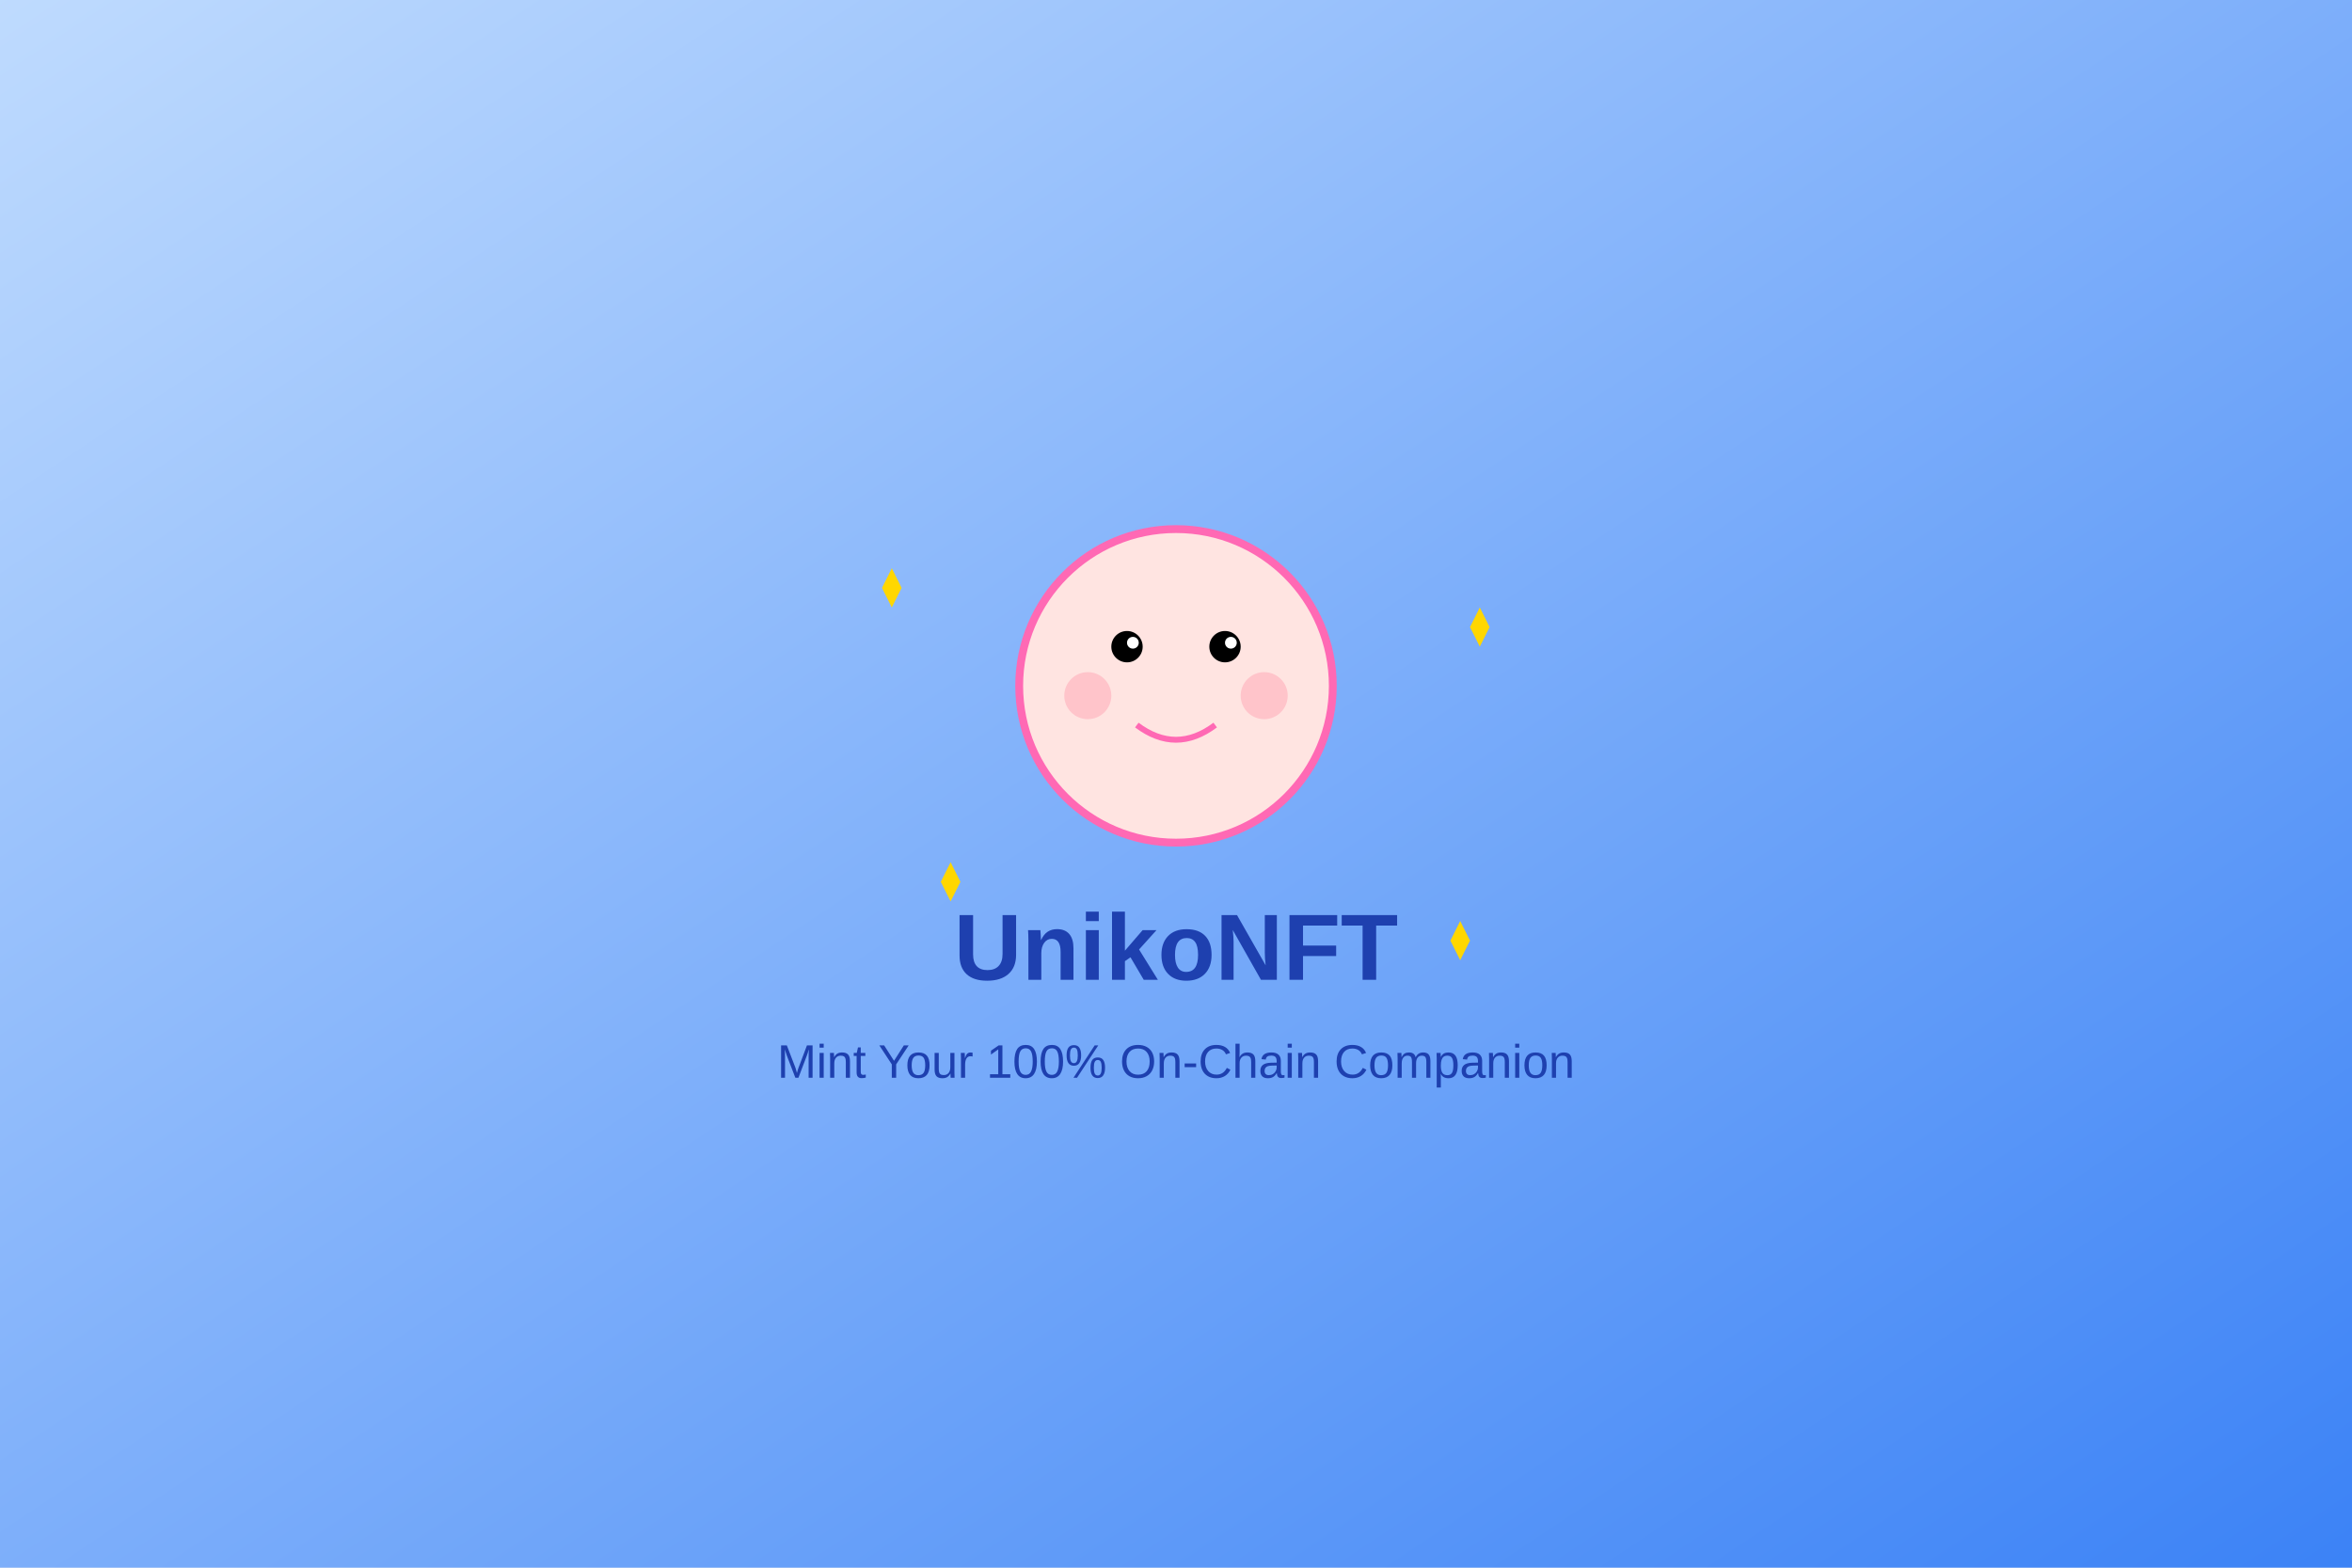
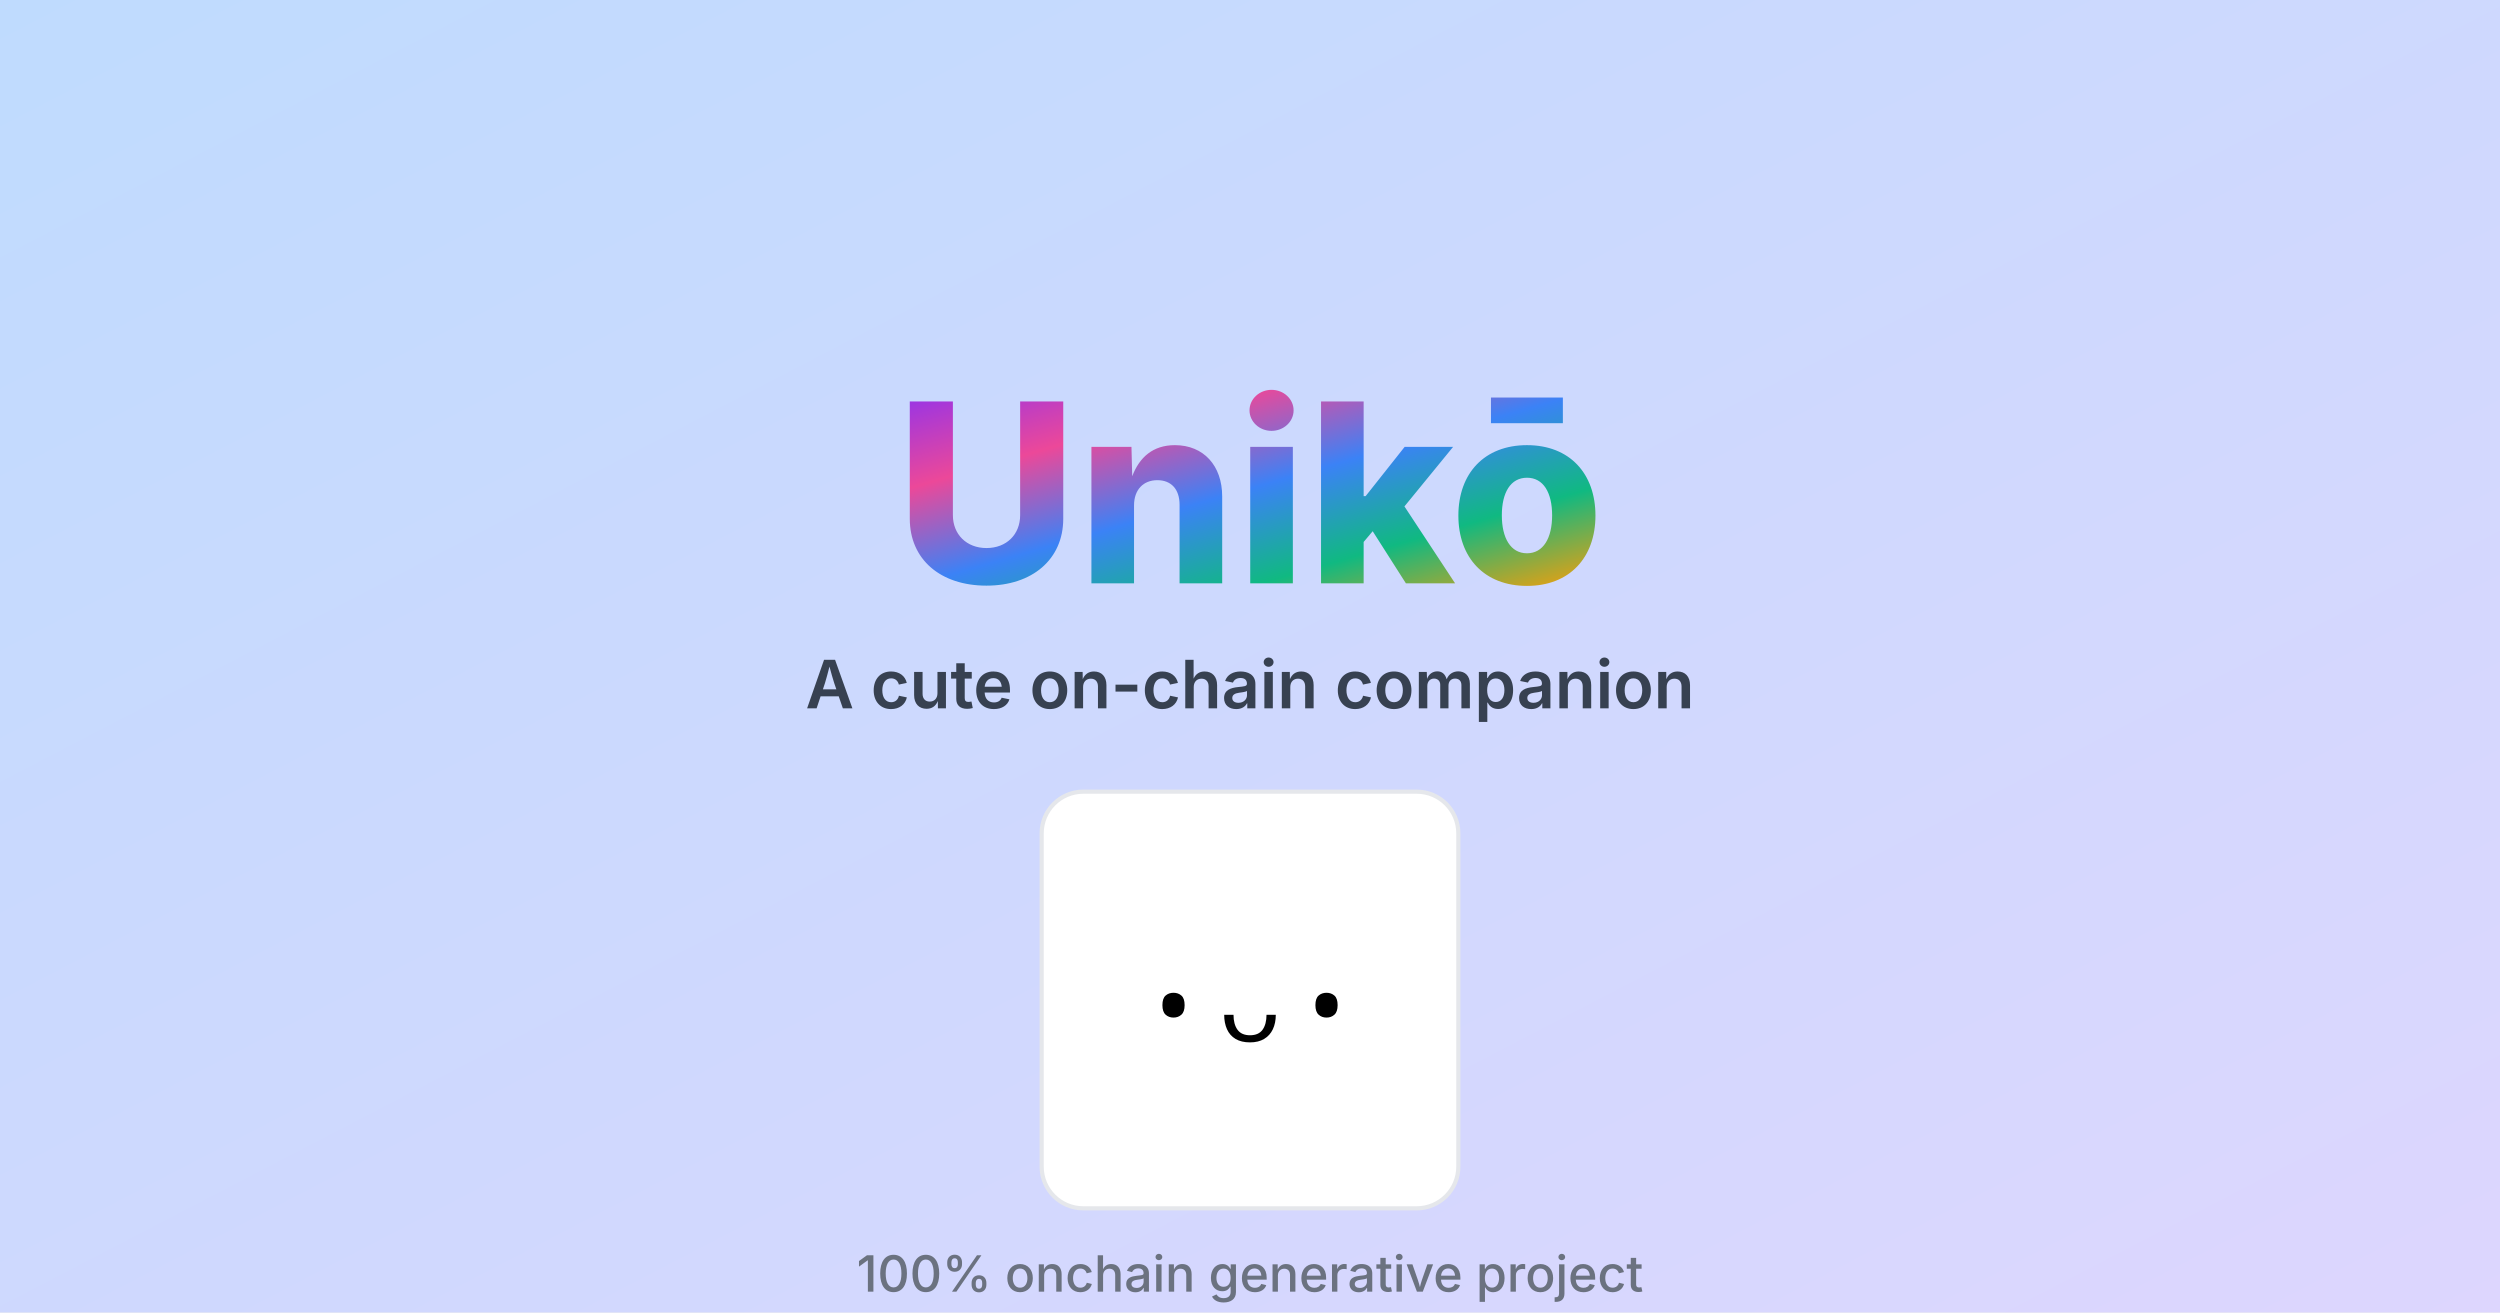
- <svg xmlns="http://www.w3.org/2000/svg" width="1200" height="800" viewBox="0 0 1200 800">
+ <svg xmlns="http://www.w3.org/2000/svg" width="1200" height="630" viewBox="0 0 1200 630">
  <defs>
-     <linearGradient id="bg" x1="0%" y1="0%" x2="100%" y2="100%">
-       <stop offset="0%" style="stop-color:#BFDBFE;stop-opacity:1" />
-       <stop offset="100%" style="stop-color:#3B82F6;stop-opacity:1" />
+     <linearGradient id="bg" x1="0" y1="0" x2="1" y2="1">
+       <stop offset="0%" stop-color="#BFDBFE" />
+       <stop offset="100%" stop-color="#DDD6FE" />
+     </linearGradient>
+     <linearGradient id="text" x1="0" y1="0" x2="1" y2="1">
+       <stop offset="0%" stop-color="#9333ea" />
+       <stop offset="25%" stop-color="#ec4899" />
+       <stop offset="50%" stop-color="#3b82f6" />
+       <stop offset="75%" stop-color="#10b981" />
+       <stop offset="100%" stop-color="#f59e0b" />
    </linearGradient>
  </defs>
-   <rect width="1200" height="800" fill="url(#bg)" />
-   <g transform="translate(600, 400)">
-     <circle cx="0" cy="-50" r="80" fill="#FFE4E1" stroke="#FF69B4" stroke-width="4" />
-     <circle cx="-25" cy="-70" r="8" fill="#000" />
-     <circle cx="25" cy="-70" r="8" fill="#000" />
-     <circle cx="-22" cy="-72" r="3" fill="#FFF" />
-     <circle cx="28" cy="-72" r="3" fill="#FFF" />
-     <path d="M -20 -30 Q 0 -15 20 -30" stroke="#FF69B4" stroke-width="3" fill="none" />
-     <circle cx="-45" cy="-45" r="12" fill="#FFB6C1" opacity="0.7" />
-     <circle cx="45" cy="-45" r="12" fill="#FFB6C1" opacity="0.7" />
-     <text x="0" y="100" text-anchor="middle" font-family="Arial, sans-serif" font-size="48" font-weight="bold" fill="#1E40AF">UnikoNFT</text>
-     <text x="0" y="150" text-anchor="middle" font-family="Arial, sans-serif" font-size="24" fill="#1E40AF">Mint Your 100% On-Chain Companion</text>
-     <g fill="#FFD700">
-       <polygon points="-150,-100 -145,-110 -140,-100 -145,-90" />
-       <polygon points="150,-80 155,-90 160,-80 155,-70" />
-       <polygon points="-120,50 -115,40 -110,50 -115,60" />
-       <polygon points="140,80 145,70 150,80 145,90" />
-     </g>
-   </g>
+   <rect width="100%" height="100%" fill="url(#bg)" />
+   <text x="600" y="280" font-family="Inter, system-ui, sans-serif" font-size="120" font-weight="800" text-anchor="middle" fill="url(#text)">Unikō</text>
+   <text x="600" y="340" font-family="Inter, system-ui, sans-serif" font-size="32" font-weight="600" text-anchor="middle" fill="#374151">A cute on-chain companion</text>
+   <rect x="500" y="380" width="200" height="200" rx="20" fill="white" stroke="#E5E7EB" stroke-width="2" />
+   <text x="600" y="500" font-family="system-ui, sans-serif" font-size="48" text-anchor="middle" fill="#000">• ᴗ •</text>
+   <text x="600" y="620" font-family="Inter, system-ui, sans-serif" font-size="24" font-weight="500" text-anchor="middle" fill="#6B7280">100% onchain generative project</text>
</svg>
